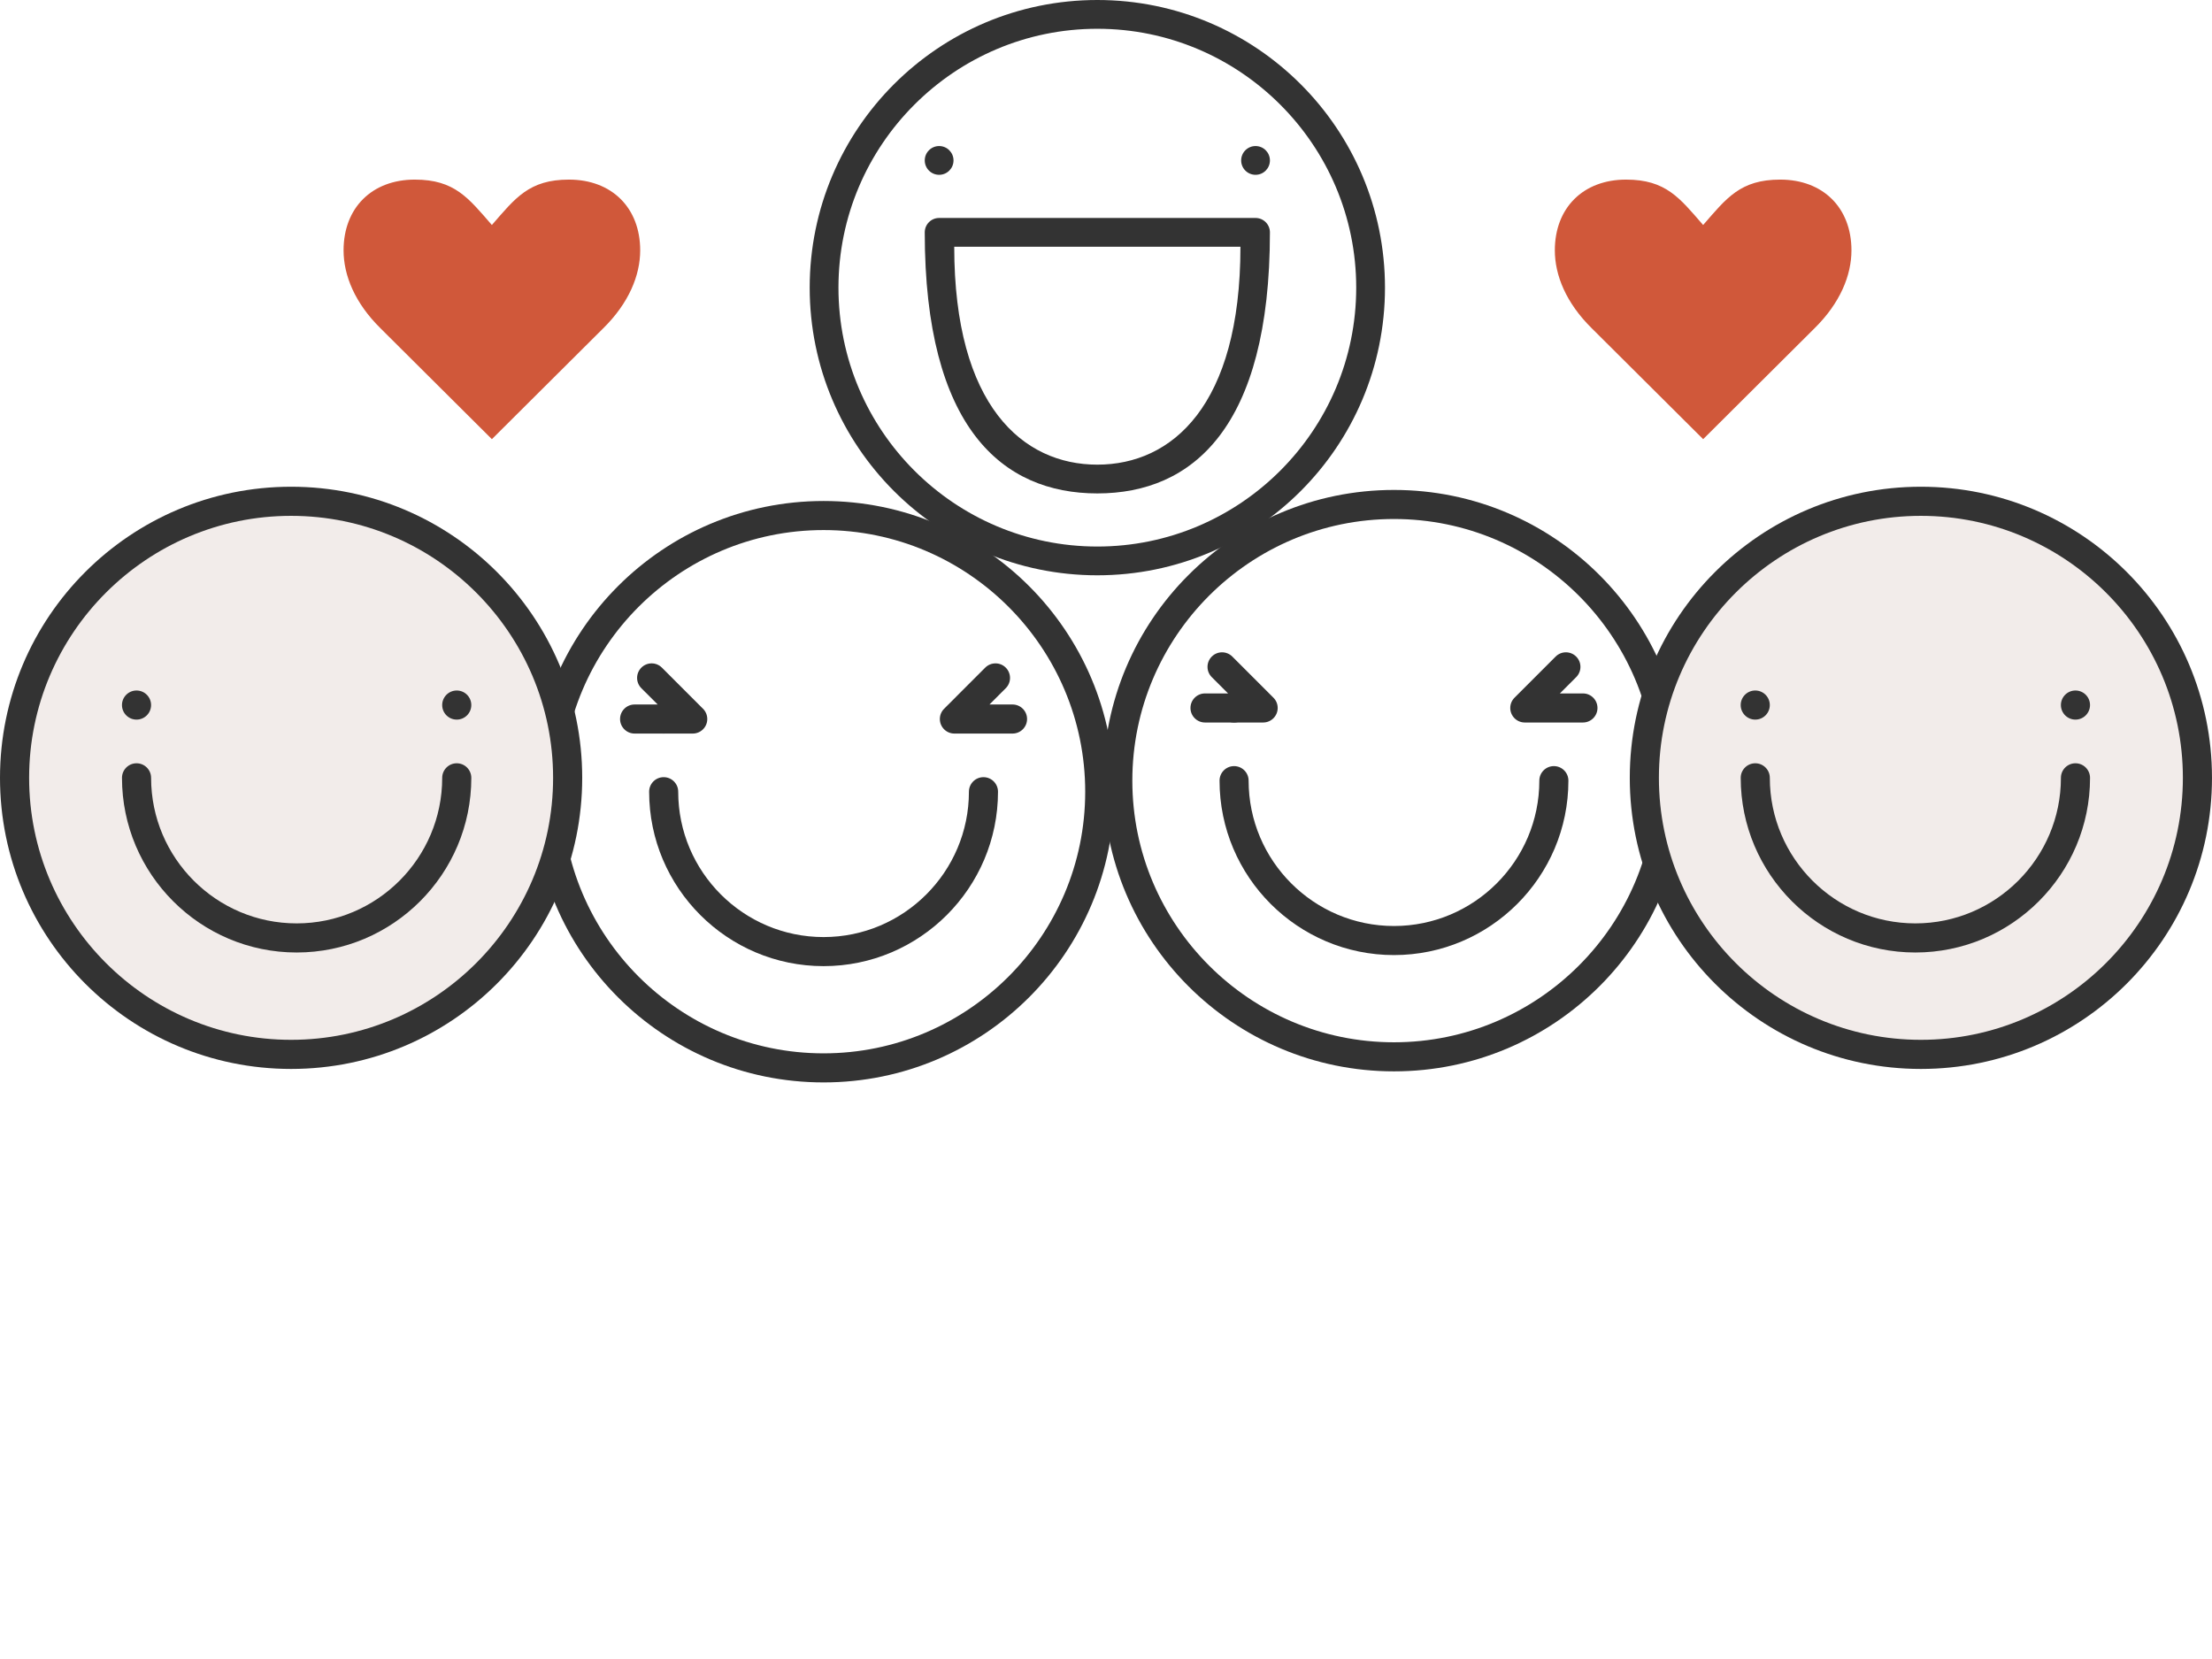
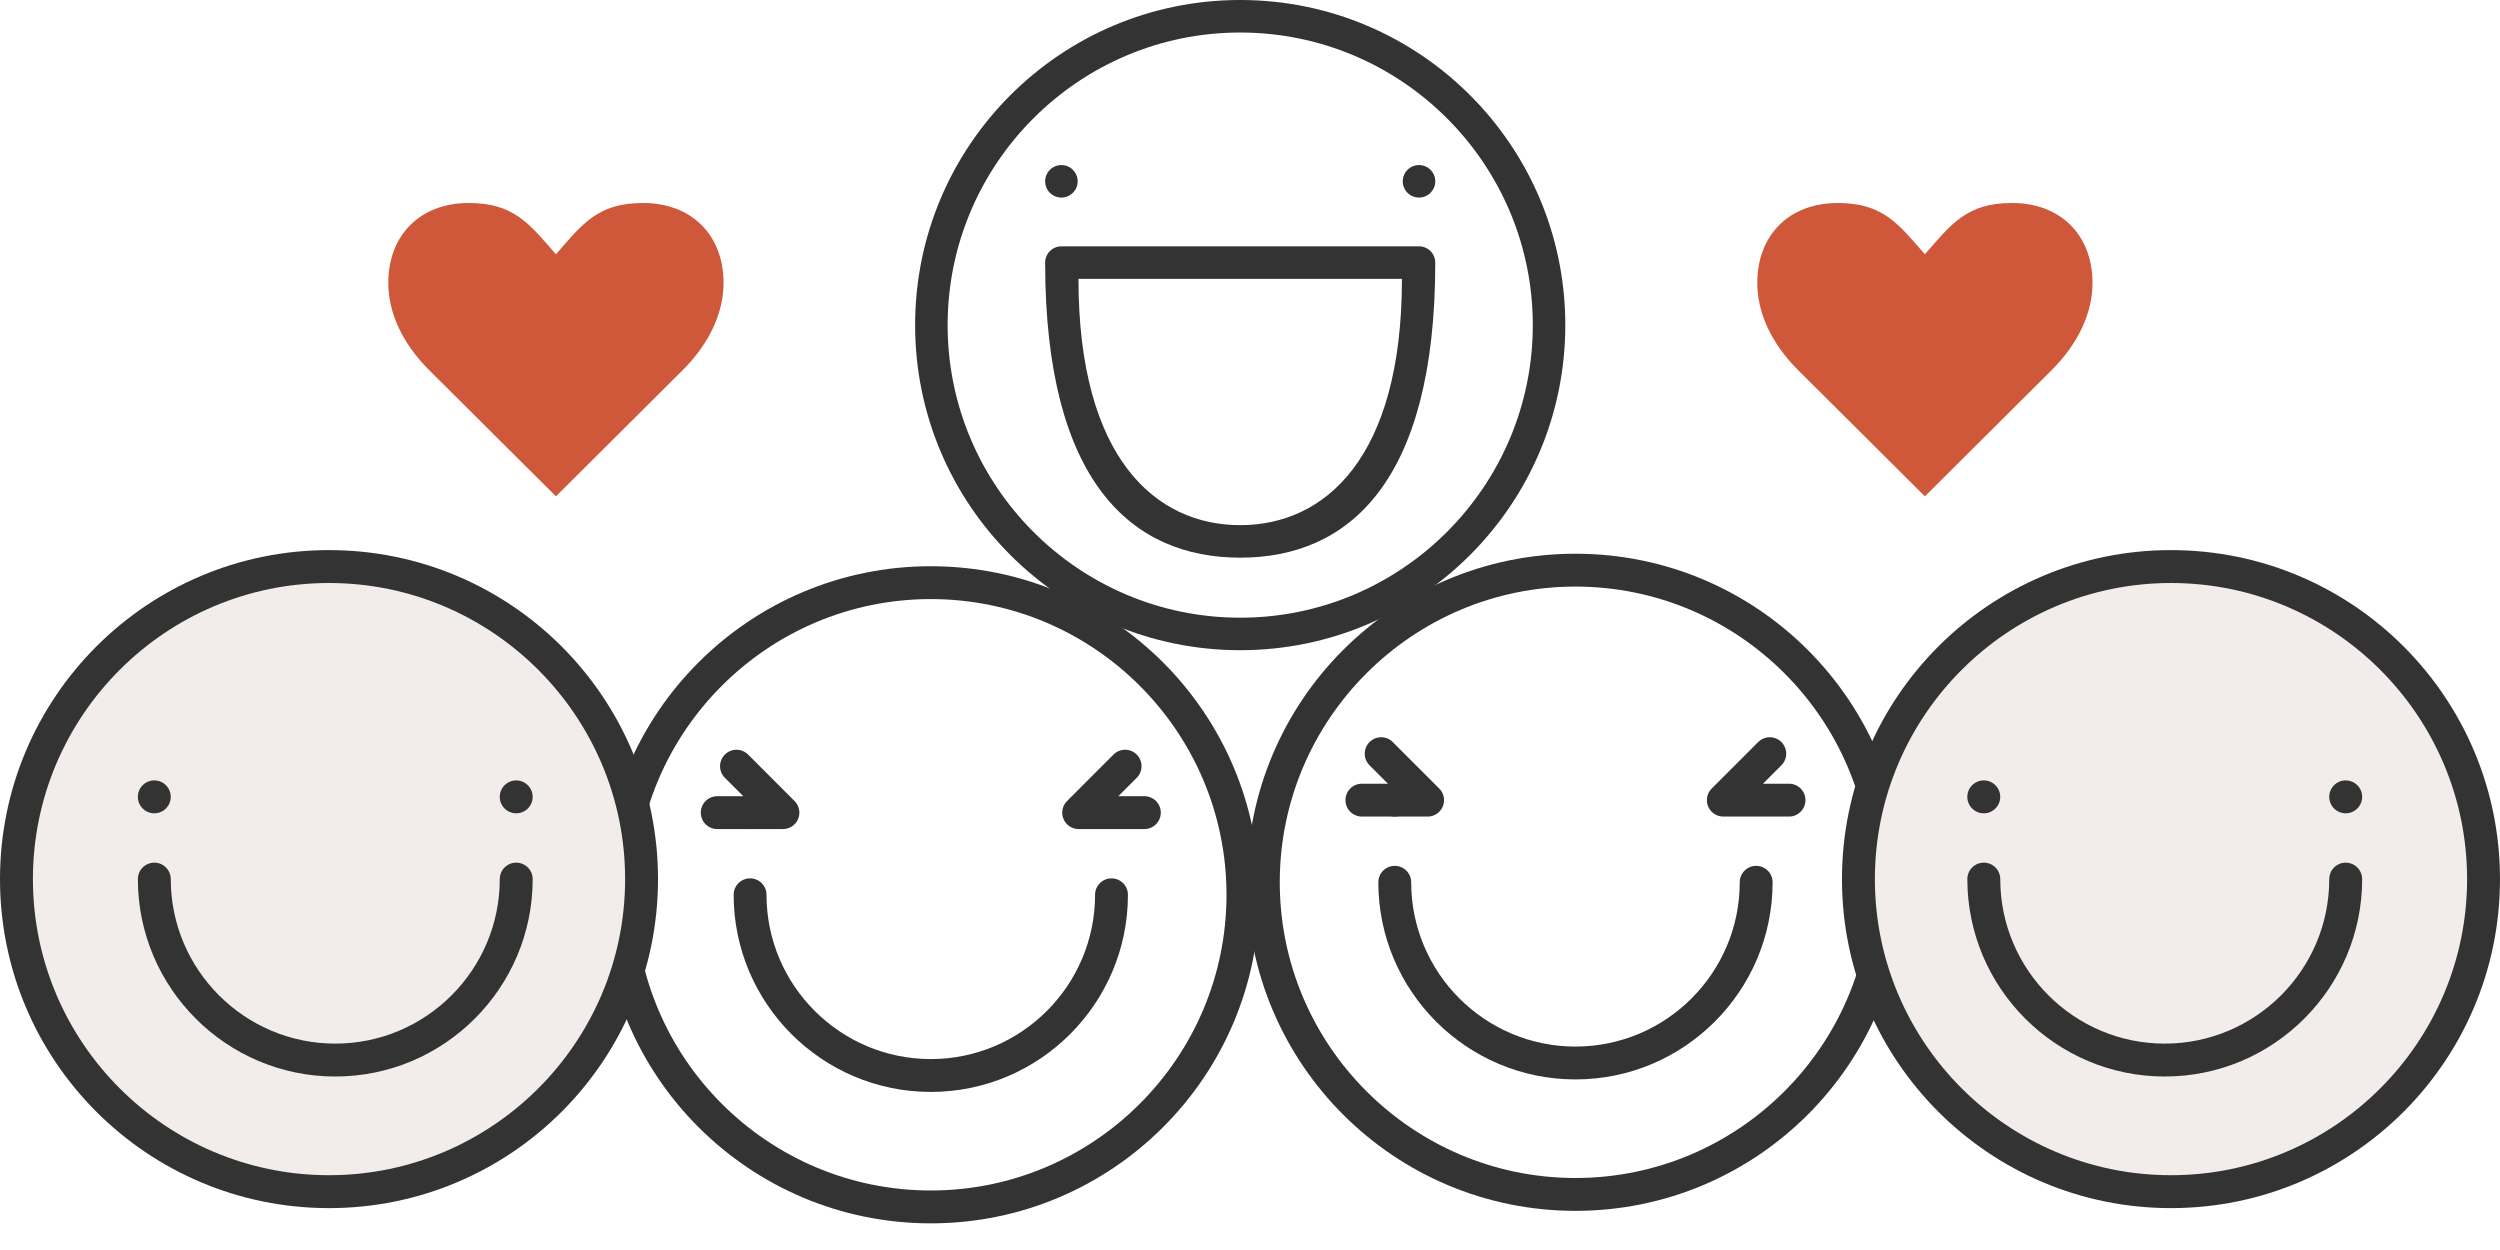
- <svg xmlns="http://www.w3.org/2000/svg" version="1.1" id="Layer_1" x="0px" y="0px" width="400px" height="300px" viewBox="0 0 400 300" enable-background="new 0 0 400 300" xml:space="preserve">
+ <svg xmlns="http://www.w3.org/2000/svg" version="1.1" id="Layer_1" x="0px" y="0px" width="400px" height="200px" viewBox="0 50 400 200" enable-background="new 0 50 400 200" xml:space="preserve">
  <g>
-     <path fill="#333333" d="M148.927,90.596c-29.033,0-52.57,23.537-52.57,52.57c0,29.035,23.537,52.57,52.57,52.57   s52.57-23.535,52.57-52.57C201.497,114.133,177.96,90.596,148.927,90.596z M148.927,190.479c-26.088,0-47.313-21.226-47.313-47.313   s21.226-47.314,47.313-47.314s47.313,21.227,47.313,47.314S175.015,190.479,148.927,190.479z" />
-     <circle fill="#333333" cx="120.013" cy="130.023" r="2.628" />
-     <path fill="#333333" d="M177.841,140.537c-1.452,0-2.629,1.177-2.629,2.629c0,14.493-11.791,26.285-26.285,26.285   s-26.285-11.792-26.285-26.285c0-1.452-1.177-2.629-2.629-2.629c-1.451,0-2.628,1.177-2.628,2.629   c0,17.394,14.148,31.542,31.542,31.542c17.392,0,31.542-14.148,31.542-31.542C180.469,141.714,179.292,140.537,177.841,140.537z" />
-     <path fill="#333333" d="M181.876,120.73c-1.027-1.028-2.69-1.026-3.717,0l-7.43,7.433c-0.479,0.476-0.774,1.133-0.774,1.86   c0,1.451,1.177,2.628,2.628,2.628h10.515c1.452,0,2.629-1.177,2.629-2.628c0-1.452-1.177-2.629-2.629-2.629h-4.169l2.947-2.946   C182.902,123.421,182.902,121.758,181.876,120.73z" />
-     <path fill="#333333" d="M115.978,124.448l2.947,2.946h-4.169c-1.452,0-2.629,1.177-2.629,2.629c0,1.451,1.177,2.628,2.629,2.628   h10.515c1.451,0,2.628-1.177,2.628-2.628c0-0.728-0.296-1.385-0.774-1.86l-7.43-7.433c-1.026-1.026-2.689-1.028-3.717,0   C114.952,121.758,114.952,123.421,115.978,124.448z" />
+     <path fill="#333333" d="M148.927,140.596c-29.033,0-52.57,23.537-52.57,52.57c0,29.035,23.537,52.57,52.57,52.57   c29.033,0,52.57-23.535,52.57-52.57C201.497,164.133,177.96,140.596,148.927,140.596z M148.927,240.479   c-26.088,0-47.313-21.226-47.313-47.312s21.226-47.314,47.313-47.314c26.087,0,47.313,21.227,47.313,47.314   S175.015,240.479,148.927,240.479z" />
+     <circle fill="#333333" cx="120.013" cy="180.022" r="2.628" />
+     <path fill="#333333" d="M177.841,190.537c-1.452,0-2.629,1.177-2.629,2.629c0,14.493-11.791,26.285-26.285,26.285   c-14.494,0-26.285-11.792-26.285-26.285c0-1.452-1.177-2.629-2.629-2.629c-1.451,0-2.628,1.177-2.628,2.629   c0,17.395,14.148,31.542,31.542,31.542c17.392,0,31.542-14.147,31.542-31.542C180.469,191.714,179.292,190.537,177.841,190.537z" />
+     <path fill="#333333" d="M181.876,170.73c-1.027-1.028-2.69-1.026-3.717,0l-7.43,7.433c-0.479,0.476-0.774,1.133-0.774,1.86   c0,1.451,1.177,2.627,2.628,2.627h10.515c1.452,0,2.629-1.176,2.629-2.627c0-1.452-1.177-2.629-2.629-2.629h-4.169l2.947-2.946   C182.902,173.421,182.902,171.758,181.876,170.73z" />
+     <path fill="#333333" d="M115.978,174.448l2.947,2.946h-4.169c-1.452,0-2.629,1.176-2.629,2.629c0,1.451,1.177,2.627,2.629,2.627   h10.515c1.451,0,2.628-1.176,2.628-2.627c0-0.729-0.296-1.385-0.774-1.86l-7.43-7.433c-1.026-1.026-2.689-1.028-3.717,0   C114.952,171.758,114.952,173.421,115.978,174.448z" />
  </g>
  <g>
-     <path fill="#333333" d="M252.075,88.596c-29.033,0-52.57,23.537-52.57,52.57c0,29.035,23.537,52.57,52.57,52.57   s52.57-23.535,52.57-52.57C304.646,112.133,281.108,88.596,252.075,88.596z M252.075,188.479   c-26.088,0-47.313-21.226-47.313-47.313s21.226-47.314,47.313-47.314s47.313,21.227,47.313,47.314S278.163,188.479,252.075,188.479   z" />
-     <circle fill="#333333" cx="223.161" cy="128.023" r="2.628" />
-     <path fill="#333333" d="M280.989,138.537c-1.452,0-2.629,1.177-2.629,2.629c0,14.493-11.791,26.285-26.285,26.285   s-26.285-11.792-26.285-26.285c0-1.452-1.177-2.629-2.629-2.629c-1.451,0-2.628,1.177-2.628,2.629   c0,17.394,14.148,31.542,31.542,31.542c17.392,0,31.542-14.148,31.542-31.542C283.617,139.714,282.44,138.537,280.989,138.537z" />
-     <path fill="#333333" d="M285.024,118.73c-1.027-1.028-2.69-1.026-3.717,0l-7.43,7.433c-0.479,0.476-0.774,1.133-0.774,1.86   c0,1.451,1.177,2.628,2.628,2.628h10.515c1.452,0,2.629-1.177,2.629-2.628c0-1.452-1.177-2.629-2.629-2.629h-4.169l2.947-2.946   C286.051,121.421,286.051,119.758,285.024,118.73z" />
-     <path fill="#333333" d="M219.127,122.448l2.947,2.946h-4.17c-1.451,0-2.629,1.177-2.629,2.629c0,1.451,1.178,2.628,2.629,2.628   h10.516c1.451,0,2.627-1.177,2.627-2.628c0-0.728-0.295-1.385-0.773-1.86l-7.43-7.433c-1.027-1.026-2.689-1.028-3.717,0   C218.1,119.758,218.1,121.421,219.127,122.448z" />
+     <path fill="#333333" d="M252.075,138.596c-29.033,0-52.57,23.537-52.57,52.57c0,29.035,23.537,52.57,52.57,52.57   c29.032,0,52.569-23.535,52.569-52.57C304.646,162.133,281.107,138.596,252.075,138.596z M252.075,238.479   c-26.089,0-47.313-21.226-47.313-47.312s21.227-47.314,47.313-47.314s47.313,21.227,47.313,47.314S278.163,238.479,252.075,238.479   z" />
+     <circle fill="#333333" cx="223.161" cy="178.022" r="2.628" />
+     <path fill="#333333" d="M280.989,188.537c-1.452,0-2.63,1.177-2.63,2.629c0,14.493-11.791,26.285-26.284,26.285   c-14.494,0-26.285-11.792-26.285-26.285c0-1.452-1.177-2.629-2.629-2.629c-1.451,0-2.628,1.177-2.628,2.629   c0,17.395,14.148,31.542,31.542,31.542c17.392,0,31.542-14.147,31.542-31.542C283.617,189.714,282.439,188.537,280.989,188.537z" />
+     <path fill="#333333" d="M285.023,168.73c-1.026-1.028-2.689-1.026-3.717,0l-7.43,7.433c-0.479,0.476-0.773,1.133-0.773,1.86   c0,1.451,1.176,2.627,2.627,2.627h10.516c1.452,0,2.629-1.176,2.629-2.627c0-1.453-1.177-2.629-2.629-2.629h-4.169l2.946-2.946   C286.051,171.421,286.051,169.758,285.023,168.73z" />
+     <path fill="#333333" d="M219.127,172.448l2.947,2.946h-4.17c-1.451,0-2.629,1.176-2.629,2.629c0,1.451,1.178,2.627,2.629,2.627   h10.516c1.451,0,2.627-1.176,2.627-2.627c0-0.729-0.295-1.385-0.773-1.86l-7.43-7.433c-1.027-1.026-2.688-1.028-3.717,0   C218.1,169.758,218.1,171.421,219.127,172.448z" />
  </g>
  <g id="Layer_1_1_">
    <g>
-       <circle fill="#333333" cx="347.357" cy="140.658" r="52.641" />
-       <path fill="#F2ECEA" d="M347.357,188.033c-26.123,0-47.375-21.252-47.375-47.375s21.252-47.377,47.375-47.377    s47.377,21.254,47.377,47.377S373.48,188.033,347.357,188.033z" />
-       <circle fill="#333333" cx="317.404" cy="127.497" r="2.632" />
-       <circle fill="#333333" cx="375.311" cy="127.497" r="2.632" />
-       <path fill="#333333" d="M375.311,138.025c-1.453,0-2.631,1.18-2.631,2.633c0,14.514-11.81,26.32-26.32,26.32    c-14.514,0-26.32-11.81-26.32-26.32c0-1.454-1.178-2.633-2.631-2.633c-1.455,0-2.633,1.18-2.633,2.633    c0,17.416,14.17,31.584,31.584,31.584c17.418,0,31.586-14.168,31.586-31.584C377.943,139.205,376.766,138.025,375.311,138.025z" />
+       <circle fill="#333333" cx="347.357" cy="190.658" r="52.641" />
+       <path fill="#F2ECEA" d="M347.357,238.033c-26.123,0-47.375-21.252-47.375-47.375s21.252-47.377,47.375-47.377    s47.377,21.254,47.377,47.377S373.48,238.033,347.357,238.033z" />
+       <circle fill="#333333" cx="317.404" cy="177.497" r="2.632" />
+       <circle fill="#333333" cx="375.311" cy="177.497" r="2.632" />
+       <path fill="#333333" d="M375.311,188.025c-1.453,0-2.631,1.18-2.631,2.633c0,14.514-11.81,26.32-26.32,26.32    c-14.514,0-26.319-11.811-26.319-26.32c0-1.454-1.179-2.633-2.631-2.633c-1.455,0-2.634,1.18-2.634,2.633    c0,17.416,14.17,31.584,31.584,31.584c17.418,0,31.586-14.168,31.586-31.584C377.943,189.205,376.766,188.025,375.311,188.025z" />
    </g>
  </g>
  <g id="Layer_1_2_">
    <g>
-       <circle fill="#333333" cx="52.641" cy="140.658" r="52.641" />
-       <path fill="#F2ECEA" d="M52.641,188.033c-26.123,0-47.375-21.252-47.375-47.375s21.252-47.377,47.375-47.377    s47.377,21.254,47.377,47.377S78.764,188.033,52.641,188.033z" />
-       <circle fill="#333333" cx="24.688" cy="127.497" r="2.632" />
-       <circle fill="#333333" cx="82.594" cy="127.497" r="2.632" />
-       <path fill="#333333" d="M82.594,138.025c-1.453,0-2.631,1.18-2.631,2.633c0,14.514-11.81,26.32-26.32,26.32    c-14.514,0-26.32-11.81-26.32-26.32c0-1.454-1.178-2.633-2.631-2.633c-1.455,0-2.633,1.18-2.633,2.633    c0,17.416,14.17,31.584,31.584,31.584c17.418,0,31.586-14.168,31.586-31.584C85.227,139.205,84.049,138.025,82.594,138.025z" />
+       <circle fill="#333333" cx="52.641" cy="190.658" r="52.641" />
+       <path fill="#F2ECEA" d="M52.641,238.033c-26.123,0-47.375-21.252-47.375-47.375s21.252-47.377,47.375-47.377    s47.377,21.254,47.377,47.377S78.764,238.033,52.641,238.033z" />
+       <circle fill="#333333" cx="24.688" cy="177.497" r="2.632" />
+       <circle fill="#333333" cx="82.594" cy="177.497" r="2.632" />
+       <path fill="#333333" d="M82.594,188.025c-1.453,0-2.631,1.18-2.631,2.633c0,14.514-11.81,26.32-26.32,26.32    c-14.514,0-26.32-11.811-26.32-26.32c0-1.454-1.178-2.633-2.631-2.633c-1.455,0-2.633,1.18-2.633,2.633    c0,17.416,14.17,31.584,31.584,31.584c17.418,0,31.586-14.168,31.586-31.584C85.227,189.205,84.049,188.025,82.594,188.025z" />
    </g>
  </g>
-   <circle fill="#333333" cx="169.825" cy="29.011" r="2.601" />
-   <circle fill="#333333" cx="227.042" cy="29.011" r="2.601" />
-   <path fill="#333333" d="M250.449,52.017C250.449,23.288,227.16,0,198.434,0c-28.727,0-52.015,23.289-52.015,52.017  c0,28.727,23.289,52.016,52.015,52.016C227.159,104.032,250.449,80.743,250.449,52.017z M198.434,98.831  c-25.812,0-46.814-21.002-46.814-46.814c0-25.812,21.002-46.814,46.814-46.814c25.812,0,46.813,21.001,46.813,46.814  C245.247,77.829,224.247,98.831,198.434,98.831z" />
-   <path fill="#333333" d="M227.042,39.415h-57.217c-1.437,0-2.601,1.164-2.601,2.602c0,35.306,14,47.209,31.209,47.209  s31.209-11.903,31.209-47.209C229.643,40.579,228.479,39.415,227.042,39.415z M198.434,84.024  c-13.464,0-25.878-10.624-25.878-39.408h51.755C224.311,73.4,211.896,84.024,198.434,84.024z" />
-   <path fill="#D0583A" d="M68.831,59.389c-4.674-4.593-6.703-9.617-6.703-14.117c0-7.677,5.117-12.794,12.879-12.794  c7.232,0,9.707,3.355,13.939,8.208c4.233-4.853,6.704-8.208,13.938-8.208c7.766,0,12.883,5.117,12.883,12.794  c0,4.5-2.029,9.524-6.704,14.117L88.948,79.415L68.831,59.389z" />
-   <path fill="#D0583A" d="M287.866,59.389c-4.673-4.593-6.702-9.617-6.702-14.117c0-7.677,5.117-12.794,12.878-12.794  c7.232,0,9.707,3.355,13.939,8.208c4.234-4.853,6.705-8.208,13.938-8.208c7.766,0,12.883,5.117,12.883,12.794  c0,4.5-2.029,9.524-6.703,14.117l-20.115,20.026L287.866,59.389z" />
+   <circle fill="#333333" cx="169.825" cy="79.011" r="2.601" />
+   <circle fill="#333333" cx="227.042" cy="79.011" r="2.601" />
+   <path fill="#333333" d="M250.449,102.017C250.449,73.288,227.16,50,198.434,50c-28.727,0-52.015,23.289-52.015,52.017  c0,28.727,23.289,52.016,52.015,52.016C227.159,154.032,250.449,130.743,250.449,102.017z M198.434,148.831  c-25.812,0-46.814-21.002-46.814-46.814s21.002-46.814,46.814-46.814s46.813,21.001,46.813,46.814  C245.247,127.829,224.247,148.831,198.434,148.831z" />
+   <path fill="#333333" d="M227.042,89.415h-57.217c-1.437,0-2.601,1.164-2.601,2.602c0,35.306,14,47.209,31.209,47.209  c17.209,0,31.209-11.903,31.209-47.209C229.643,90.579,228.479,89.415,227.042,89.415z M198.434,134.024  c-13.464,0-25.878-10.624-25.878-39.408h51.754C224.311,123.4,211.896,134.024,198.434,134.024z" />
+   <path fill="#D0583A" d="M68.831,109.389c-4.674-4.593-6.703-9.617-6.703-14.117c0-7.677,5.117-12.794,12.879-12.794  c7.232,0,9.707,3.355,13.939,8.208c4.233-4.853,6.704-8.208,13.938-8.208c7.766,0,12.883,5.117,12.883,12.794  c0,4.5-2.029,9.524-6.704,14.117l-20.115,20.026L68.831,109.389z" />
+   <path fill="#D0583A" d="M287.866,109.389c-4.673-4.593-6.702-9.617-6.702-14.117c0-7.677,5.117-12.794,12.878-12.794  c7.231,0,9.707,3.355,13.938,8.208c4.234-4.853,6.705-8.208,13.938-8.208c7.767,0,12.883,5.117,12.883,12.794  c0,4.5-2.028,9.524-6.702,14.117l-20.115,20.026L287.866,109.389z" />
</svg>
